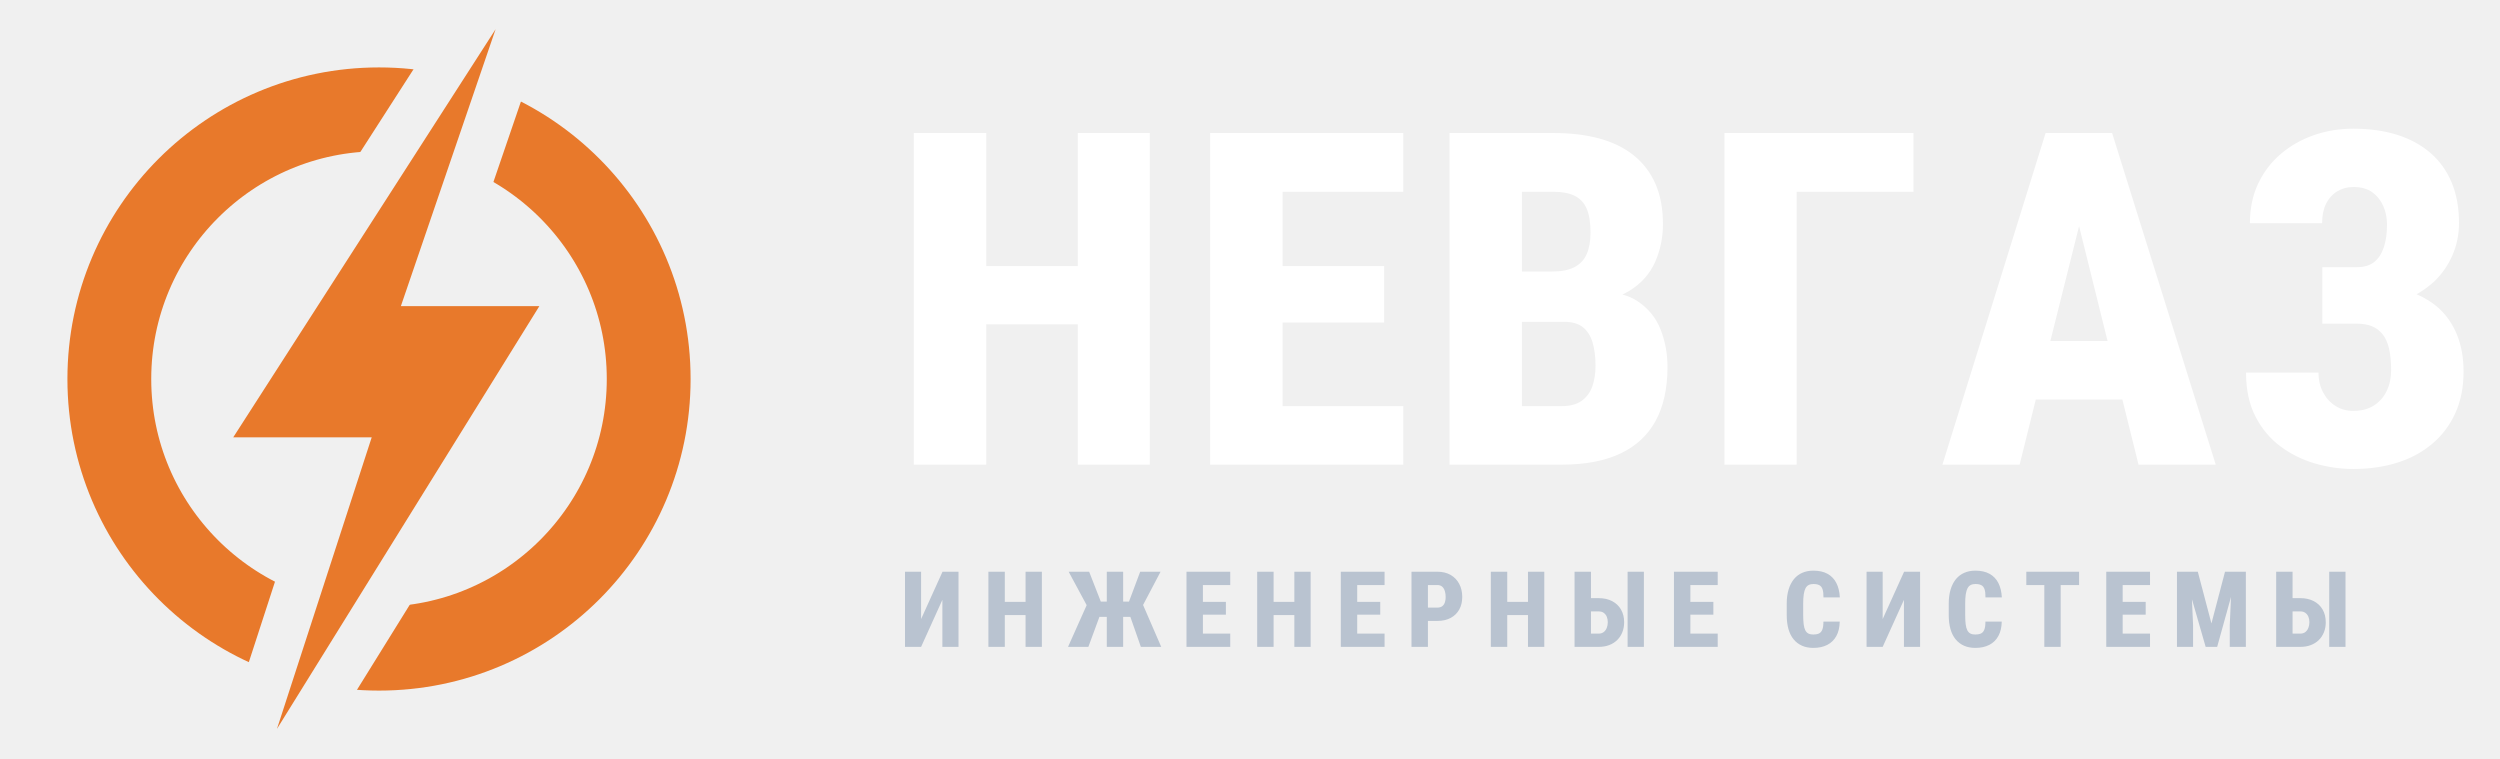
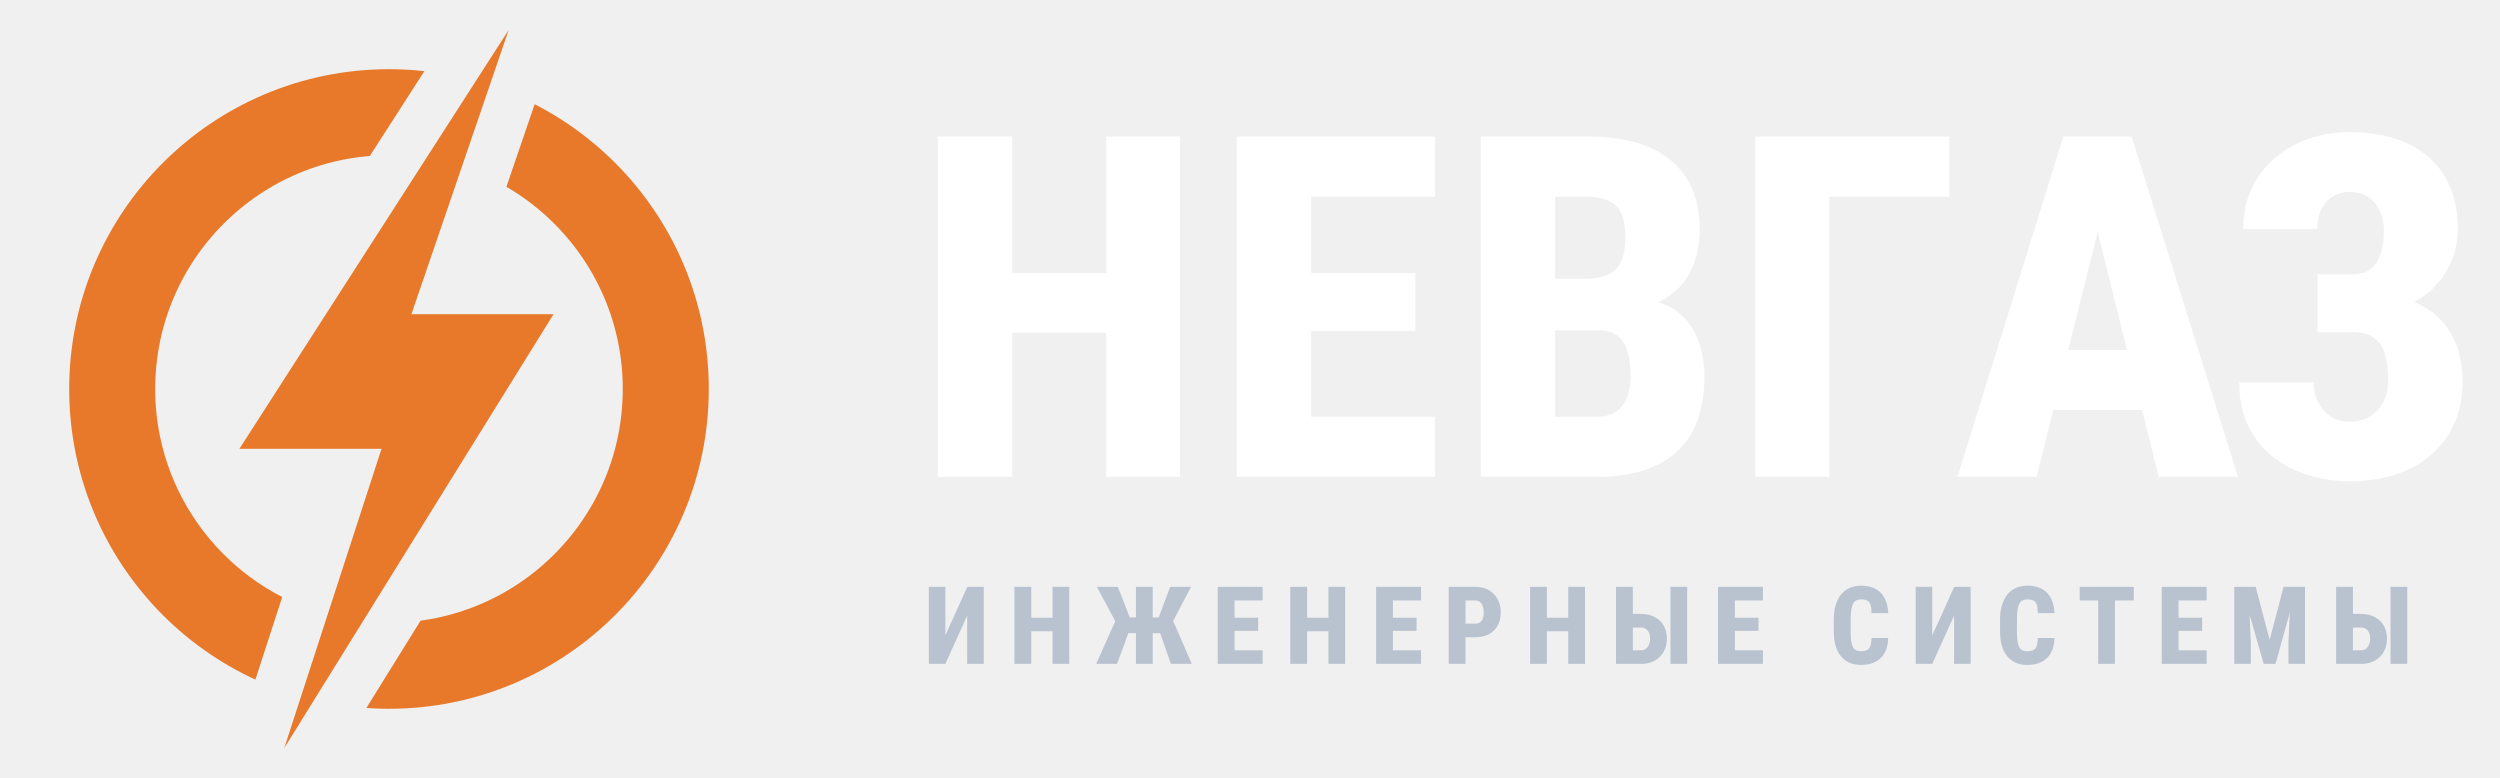
- <svg xmlns="http://www.w3.org/2000/svg" viewBox="-2 -2 343.0 104" role="img" aria-label="НевГаз">
+ <svg xmlns="http://www.w3.org/2000/svg" viewBox="-2 -2 334.2 104" role="img" aria-label="НевГаз">
  <defs>
    <mask id="me">
      <rect x="-10" y="-10" width="120" height="120" fill="#fff" />
      <polygon points="66,2 30,58 49,58 36,98 72,40 53,40" fill="#000" stroke="#000" stroke-width="13" stroke-linejoin="round" />
    </mask>
  </defs>
  <circle cx="50" cy="50" r="37" fill="none" stroke="#E8792B" stroke-width="11.5" mask="url(#me)" />
  <polygon points="66,2 30,58 49,58 36,98 72,40 53,40" fill="#E8792B" />
-   <path transform="translate(120,61.75)" d="M13.312 -45.5V-27.25H25.875V-45.5H35.75V0.0H25.875V-19.25H13.312V0.0H3.375V-45.5Z M70.531 -8.031V0.0H44.031V-45.5H70.531V-37.438H53.969V-27.25H67.906V-19.5H53.969V-8.031Z M92.281 0.0H76.875V-45.5H91.125Q94.656 -45.5 97.422 -44.75Q100.188 -44.0 102.141 -42.438Q104.094 -40.875 105.125 -38.531Q106.156 -36.188 106.156 -33.0Q106.156 -30.219 105.078 -27.797Q104.0 -25.375 101.594 -23.875Q101.125 -23.594 100.594 -23.344Q101.75 -23.031 102.656 -22.438Q104.906 -20.938 105.844 -18.516Q106.781 -16.094 106.781 -13.438Q106.781 -9.0 105.156 -6.016Q103.531 -3.031 100.297 -1.516Q97.062 0.0 92.281 0.0ZM92.625 -19.594H86.812V-8.031H92.281Q94.0 -8.031 95.016 -8.766Q96.031 -9.5 96.469 -10.75Q96.906 -12.0 96.906 -13.562Q96.906 -15.406 96.5 -16.766Q96.094 -18.125 95.172 -18.859Q94.25 -19.594 92.625 -19.594ZM86.812 -26.5H91.0Q92.875 -26.5 94.031 -27.109Q95.188 -27.719 95.703 -28.906Q96.219 -30.094 96.219 -31.844Q96.219 -33.875 95.703 -35.094Q95.188 -36.312 94.062 -36.875Q92.938 -37.438 91.125 -37.438H86.812Z M140.531 -45.5V-37.438H124.5V0.0H114.594V-45.5Z M171.406 0.0 169.188 -8.938H157.312L155.094 0.0H144.5L158.656 -45.5H167.781L182.0 0.0ZM167.156 -16.969 163.25 -32.719 159.312 -16.969Z M196.625 -24.562V-27.094H201.375Q202.844 -27.094 203.734 -27.797Q204.625 -28.5 205.062 -29.828Q205.5 -31.156 205.5 -32.938Q205.5 -34.312 204.984 -35.484Q204.469 -36.656 203.469 -37.375Q202.469 -38.094 200.875 -38.094Q199.656 -38.094 198.672 -37.5Q197.688 -36.906 197.141 -35.812Q196.594 -34.719 196.594 -33.125H186.688Q186.688 -36.188 187.828 -38.578Q188.969 -40.969 190.938 -42.641Q192.906 -44.312 195.453 -45.203Q198.0 -46.094 200.875 -46.094Q204.188 -46.094 206.844 -45.266Q209.5 -44.438 211.406 -42.812Q213.312 -41.188 214.344 -38.766Q215.375 -36.344 215.375 -33.156Q215.375 -30.812 214.484 -28.75Q213.594 -26.688 211.969 -25.125Q210.875 -24.125 209.562 -23.375Q211.25 -22.656 212.562 -21.5Q214.219 -20.0 215.109 -17.797Q216.0 -15.594 216.0 -12.75Q216.0 -9.562 214.875 -7.078Q213.75 -4.594 211.719 -2.875Q209.688 -1.156 206.938 -0.281Q204.188 0.594 200.875 0.594Q198.188 0.594 195.578 -0.172Q192.969 -0.938 190.844 -2.531Q188.719 -4.125 187.438 -6.625Q186.156 -9.125 186.156 -12.625H196.094Q196.094 -11.156 196.703 -9.969Q197.312 -8.781 198.391 -8.078Q199.469 -7.375 200.875 -7.375Q202.531 -7.375 203.688 -8.109Q204.844 -8.844 205.453 -10.109Q206.062 -11.375 206.062 -12.938Q206.062 -14.688 205.781 -15.906Q205.5 -17.125 204.891 -17.891Q204.281 -18.656 203.406 -19.0Q202.531 -19.344 201.375 -19.344H196.625Z" fill="#FFFFFF" />
+   <path transform="translate(120,61.75)" d="M13.312 -45.5V-27.25H25.875V-45.5H35.75V0.0H25.875V-19.25H13.312V0.0H3.375V-45.5Z M69.831 -8.031V0.0H43.331V-45.5H69.831V-37.438H53.269V-27.25H67.206V-19.5H53.269V-8.031Z M91.35 0.0H75.944V-45.5H90.194Q93.725 -45.5 96.491 -44.75Q99.256 -44.0 101.209 -42.438Q103.162 -40.875 104.194 -38.531Q105.225 -36.188 105.225 -33.0Q105.225 -30.219 104.147 -27.797Q103.069 -25.375 100.662 -23.875Q100.194 -23.594 99.662 -23.344Q100.819 -23.031 101.725 -22.438Q103.975 -20.938 104.912 -18.516Q105.85 -16.094 105.85 -13.438Q105.85 -9.0 104.225 -6.016Q102.6 -3.031 99.366 -1.516Q96.131 0.0 91.35 0.0ZM91.694 -19.594H85.881V-8.031H91.35Q93.069 -8.031 94.084 -8.766Q95.1 -9.5 95.537 -10.75Q95.975 -12.0 95.975 -13.562Q95.975 -15.406 95.569 -16.766Q95.162 -18.125 94.241 -18.859Q93.319 -19.594 91.694 -19.594ZM85.881 -26.5H90.069Q91.944 -26.5 93.1 -27.109Q94.256 -27.719 94.772 -28.906Q95.287 -30.094 95.287 -31.844Q95.287 -33.875 94.772 -35.094Q94.256 -36.312 93.131 -36.875Q92.006 -37.438 90.194 -37.438H85.881Z M138.587 -45.5V-37.438H122.556V0.0H112.65V-45.5Z M166.575 0.0 164.356 -8.938H152.481L150.262 0.0H139.669L153.825 -45.5H162.95L177.169 0.0ZM162.325 -16.969 158.419 -32.719 154.481 -16.969Z M187.812 -24.562V-27.094H192.562Q194.031 -27.094 194.922 -27.797Q195.812 -28.5 196.25 -29.828Q196.688 -31.156 196.688 -32.938Q196.688 -34.312 196.172 -35.484Q195.656 -36.656 194.656 -37.375Q193.656 -38.094 192.062 -38.094Q190.844 -38.094 189.859 -37.5Q188.875 -36.906 188.328 -35.812Q187.781 -34.719 187.781 -33.125H177.875Q177.875 -36.188 179.016 -38.578Q180.156 -40.969 182.125 -42.641Q184.094 -44.312 186.641 -45.203Q189.188 -46.094 192.062 -46.094Q195.375 -46.094 198.031 -45.266Q200.688 -44.438 202.594 -42.812Q204.5 -41.188 205.531 -38.766Q206.562 -36.344 206.562 -33.156Q206.562 -30.812 205.672 -28.75Q204.781 -26.688 203.156 -25.125Q202.062 -24.125 200.75 -23.375Q202.438 -22.656 203.75 -21.5Q205.406 -20.0 206.297 -17.797Q207.188 -15.594 207.188 -12.75Q207.188 -9.562 206.062 -7.078Q204.938 -4.594 202.906 -2.875Q200.875 -1.156 198.125 -0.281Q195.375 0.594 192.062 0.594Q189.375 0.594 186.766 -0.172Q184.156 -0.938 182.031 -2.531Q179.906 -4.125 178.625 -6.625Q177.344 -9.125 177.344 -12.625H187.281Q187.281 -11.156 187.891 -9.969Q188.5 -8.781 189.578 -8.078Q190.656 -7.375 192.062 -7.375Q193.719 -7.375 194.875 -8.109Q196.031 -8.844 196.641 -10.109Q197.25 -11.375 197.25 -12.938Q197.25 -14.688 196.969 -15.906Q196.688 -17.125 196.078 -17.891Q195.469 -18.656 194.594 -19.0Q193.719 -19.344 192.562 -19.344H187.812Z" fill="#FFFFFF" />
  <path transform="translate(121.5,86.75)" d="M2.875 -3.816 5.813 -10.309H8.008V0.0H5.792V-6.45L2.875 0.0H0.666V-10.309H2.875Z M14.36 -10.309V-6.174H17.206V-10.309H19.444V0.0H17.206V-4.361H14.36V0.0H12.109V-10.309Z M30.596 -10.309V-6.209H31.396L32.933 -10.309H35.729L33.329 -5.749L35.821 0.0H33.025L31.587 -4.114H30.596V0.0H28.352V-4.114H27.339L25.824 0.0H23.035L25.591 -5.721L23.12 -10.309H25.93L27.531 -6.209H28.352V-10.309Z M45.289 -1.82V0.0H39.285V-10.309H45.289V-8.482H41.537V-6.174H44.694V-4.418H41.537V-1.82Z M51.238 -10.309V-6.174H54.084V-10.309H56.321V0.0H54.084V-4.361H51.238V0.0H48.986V-10.309Z M66.462 -1.82V0.0H60.458V-10.309H66.462V-8.482H62.709V-6.174H65.867V-4.418H62.709V-1.82Z M73.72 -3.561H72.411V0.0H70.159V-10.309H73.72Q74.775 -10.309 75.536 -9.863Q76.298 -9.417 76.708 -8.638Q77.119 -7.859 77.119 -6.854Q77.119 -5.855 76.708 -5.119Q76.298 -4.383 75.536 -3.972Q74.775 -3.561 73.72 -3.561ZM72.411 -5.388H73.72Q74.124 -5.388 74.372 -5.576Q74.62 -5.763 74.733 -6.092Q74.846 -6.422 74.846 -6.839Q74.846 -7.278 74.733 -7.654Q74.62 -8.029 74.372 -8.255Q74.124 -8.482 73.72 -8.482H72.411Z M83.294 -10.309V-6.174H86.14V-10.309H88.378V0.0H86.14V-4.361H83.294V0.0H81.043V-10.309Z M94.78 -6.684H95.856Q96.904 -6.684 97.69 -6.273Q98.476 -5.862 98.904 -5.119Q99.332 -4.375 99.332 -3.377Q99.332 -2.627 99.084 -2.007Q98.837 -1.388 98.38 -0.938Q97.923 -0.489 97.283 -0.244Q96.642 0.0 95.856 0.0H92.528V-10.309H94.78ZM102.044 -10.309V0.0H99.807V-10.309ZM94.78 -4.864V-1.82H95.856Q96.252 -1.82 96.529 -2.032Q96.805 -2.244 96.946 -2.602Q97.088 -2.959 97.088 -3.391Q97.088 -3.816 96.946 -4.145Q96.805 -4.475 96.529 -4.669Q96.252 -4.864 95.856 -4.864Z M112.17 -1.82V0.0H106.166V-10.309H112.17V-8.482H108.418V-6.174H111.575V-4.418H108.418V-1.82Z  M126.673 -3.462H128.911Q128.889 -2.301 128.45 -1.494Q128.011 -0.687 127.204 -0.273Q126.397 0.142 125.293 0.142Q124.415 0.142 123.735 -0.159Q123.055 -0.46 122.584 -1.034Q122.114 -1.607 121.876 -2.443Q121.639 -3.278 121.639 -4.354V-5.954Q121.639 -7.023 121.894 -7.866Q122.149 -8.708 122.62 -9.286Q123.091 -9.863 123.77 -10.16Q124.45 -10.457 125.293 -10.457Q126.447 -10.457 127.233 -10.025Q128.018 -9.594 128.443 -8.772Q128.868 -7.951 128.925 -6.783H126.68Q126.687 -7.491 126.556 -7.891Q126.425 -8.291 126.121 -8.457Q125.817 -8.624 125.293 -8.624Q124.917 -8.624 124.648 -8.485Q124.379 -8.347 124.216 -8.036Q124.054 -7.724 123.976 -7.215Q123.898 -6.705 123.898 -5.969V-4.354Q123.898 -3.618 123.962 -3.112Q124.025 -2.605 124.181 -2.29Q124.337 -1.975 124.606 -1.834Q124.875 -1.692 125.293 -1.692Q125.76 -1.692 126.064 -1.837Q126.369 -1.982 126.521 -2.365Q126.673 -2.747 126.673 -3.462Z M134.803 -3.816 137.741 -10.309H139.936V0.0H137.72V-6.45L134.803 0.0H132.594V-10.309H134.803Z M148.901 -3.462H151.138Q151.117 -2.301 150.678 -1.494Q150.239 -0.687 149.432 -0.273Q148.625 0.142 147.52 0.142Q146.642 0.142 145.963 -0.159Q145.283 -0.46 144.812 -1.034Q144.341 -1.607 144.104 -2.443Q143.867 -3.278 143.867 -4.354V-5.954Q143.867 -7.023 144.122 -7.866Q144.377 -8.708 144.847 -9.286Q145.318 -9.863 145.998 -10.16Q146.678 -10.457 147.52 -10.457Q148.674 -10.457 149.46 -10.025Q150.246 -9.594 150.671 -8.772Q151.096 -7.951 151.152 -6.783H148.908Q148.915 -7.491 148.784 -7.891Q148.653 -8.291 148.349 -8.457Q148.044 -8.624 147.52 -8.624Q147.145 -8.624 146.876 -8.485Q146.607 -8.347 146.444 -8.036Q146.281 -7.724 146.203 -7.215Q146.125 -6.705 146.125 -5.969V-4.354Q146.125 -3.618 146.189 -3.112Q146.253 -2.605 146.409 -2.29Q146.564 -1.975 146.833 -1.834Q147.102 -1.692 147.52 -1.692Q147.987 -1.692 148.292 -1.837Q148.596 -1.982 148.749 -2.365Q148.901 -2.747 148.901 -3.462Z M161.753 -10.309V-8.482H159.225V0.0H156.981V-8.482H154.51V-10.309Z M171.482 -1.82V0.0H165.479V-10.309H171.482V-8.482H167.73V-6.174H170.888V-4.418H167.73V-1.82Z M175.18 -10.309H178.04L179.909 -3.214L181.771 -10.309H184.632V0.0H182.423V-2.981L182.593 -6.846L180.695 0.0H179.116L177.233 -6.542L177.389 -2.981V0.0H175.18Z M191.041 -6.684H192.117Q193.165 -6.684 193.951 -6.273Q194.737 -5.862 195.165 -5.119Q195.593 -4.375 195.593 -3.377Q195.593 -2.627 195.346 -2.007Q195.098 -1.388 194.641 -0.938Q194.184 -0.489 193.544 -0.244Q192.903 0.0 192.117 0.0H188.789V-10.309H191.041ZM198.305 -10.309V0.0H196.068V-10.309ZM191.041 -4.864V-1.82H192.117Q192.513 -1.82 192.79 -2.032Q193.066 -2.244 193.207 -2.602Q193.349 -2.959 193.349 -3.391Q193.349 -3.816 193.207 -4.145Q193.066 -4.475 192.79 -4.669Q192.513 -4.864 192.117 -4.864Z" fill="#B9C3D0" />
</svg>
